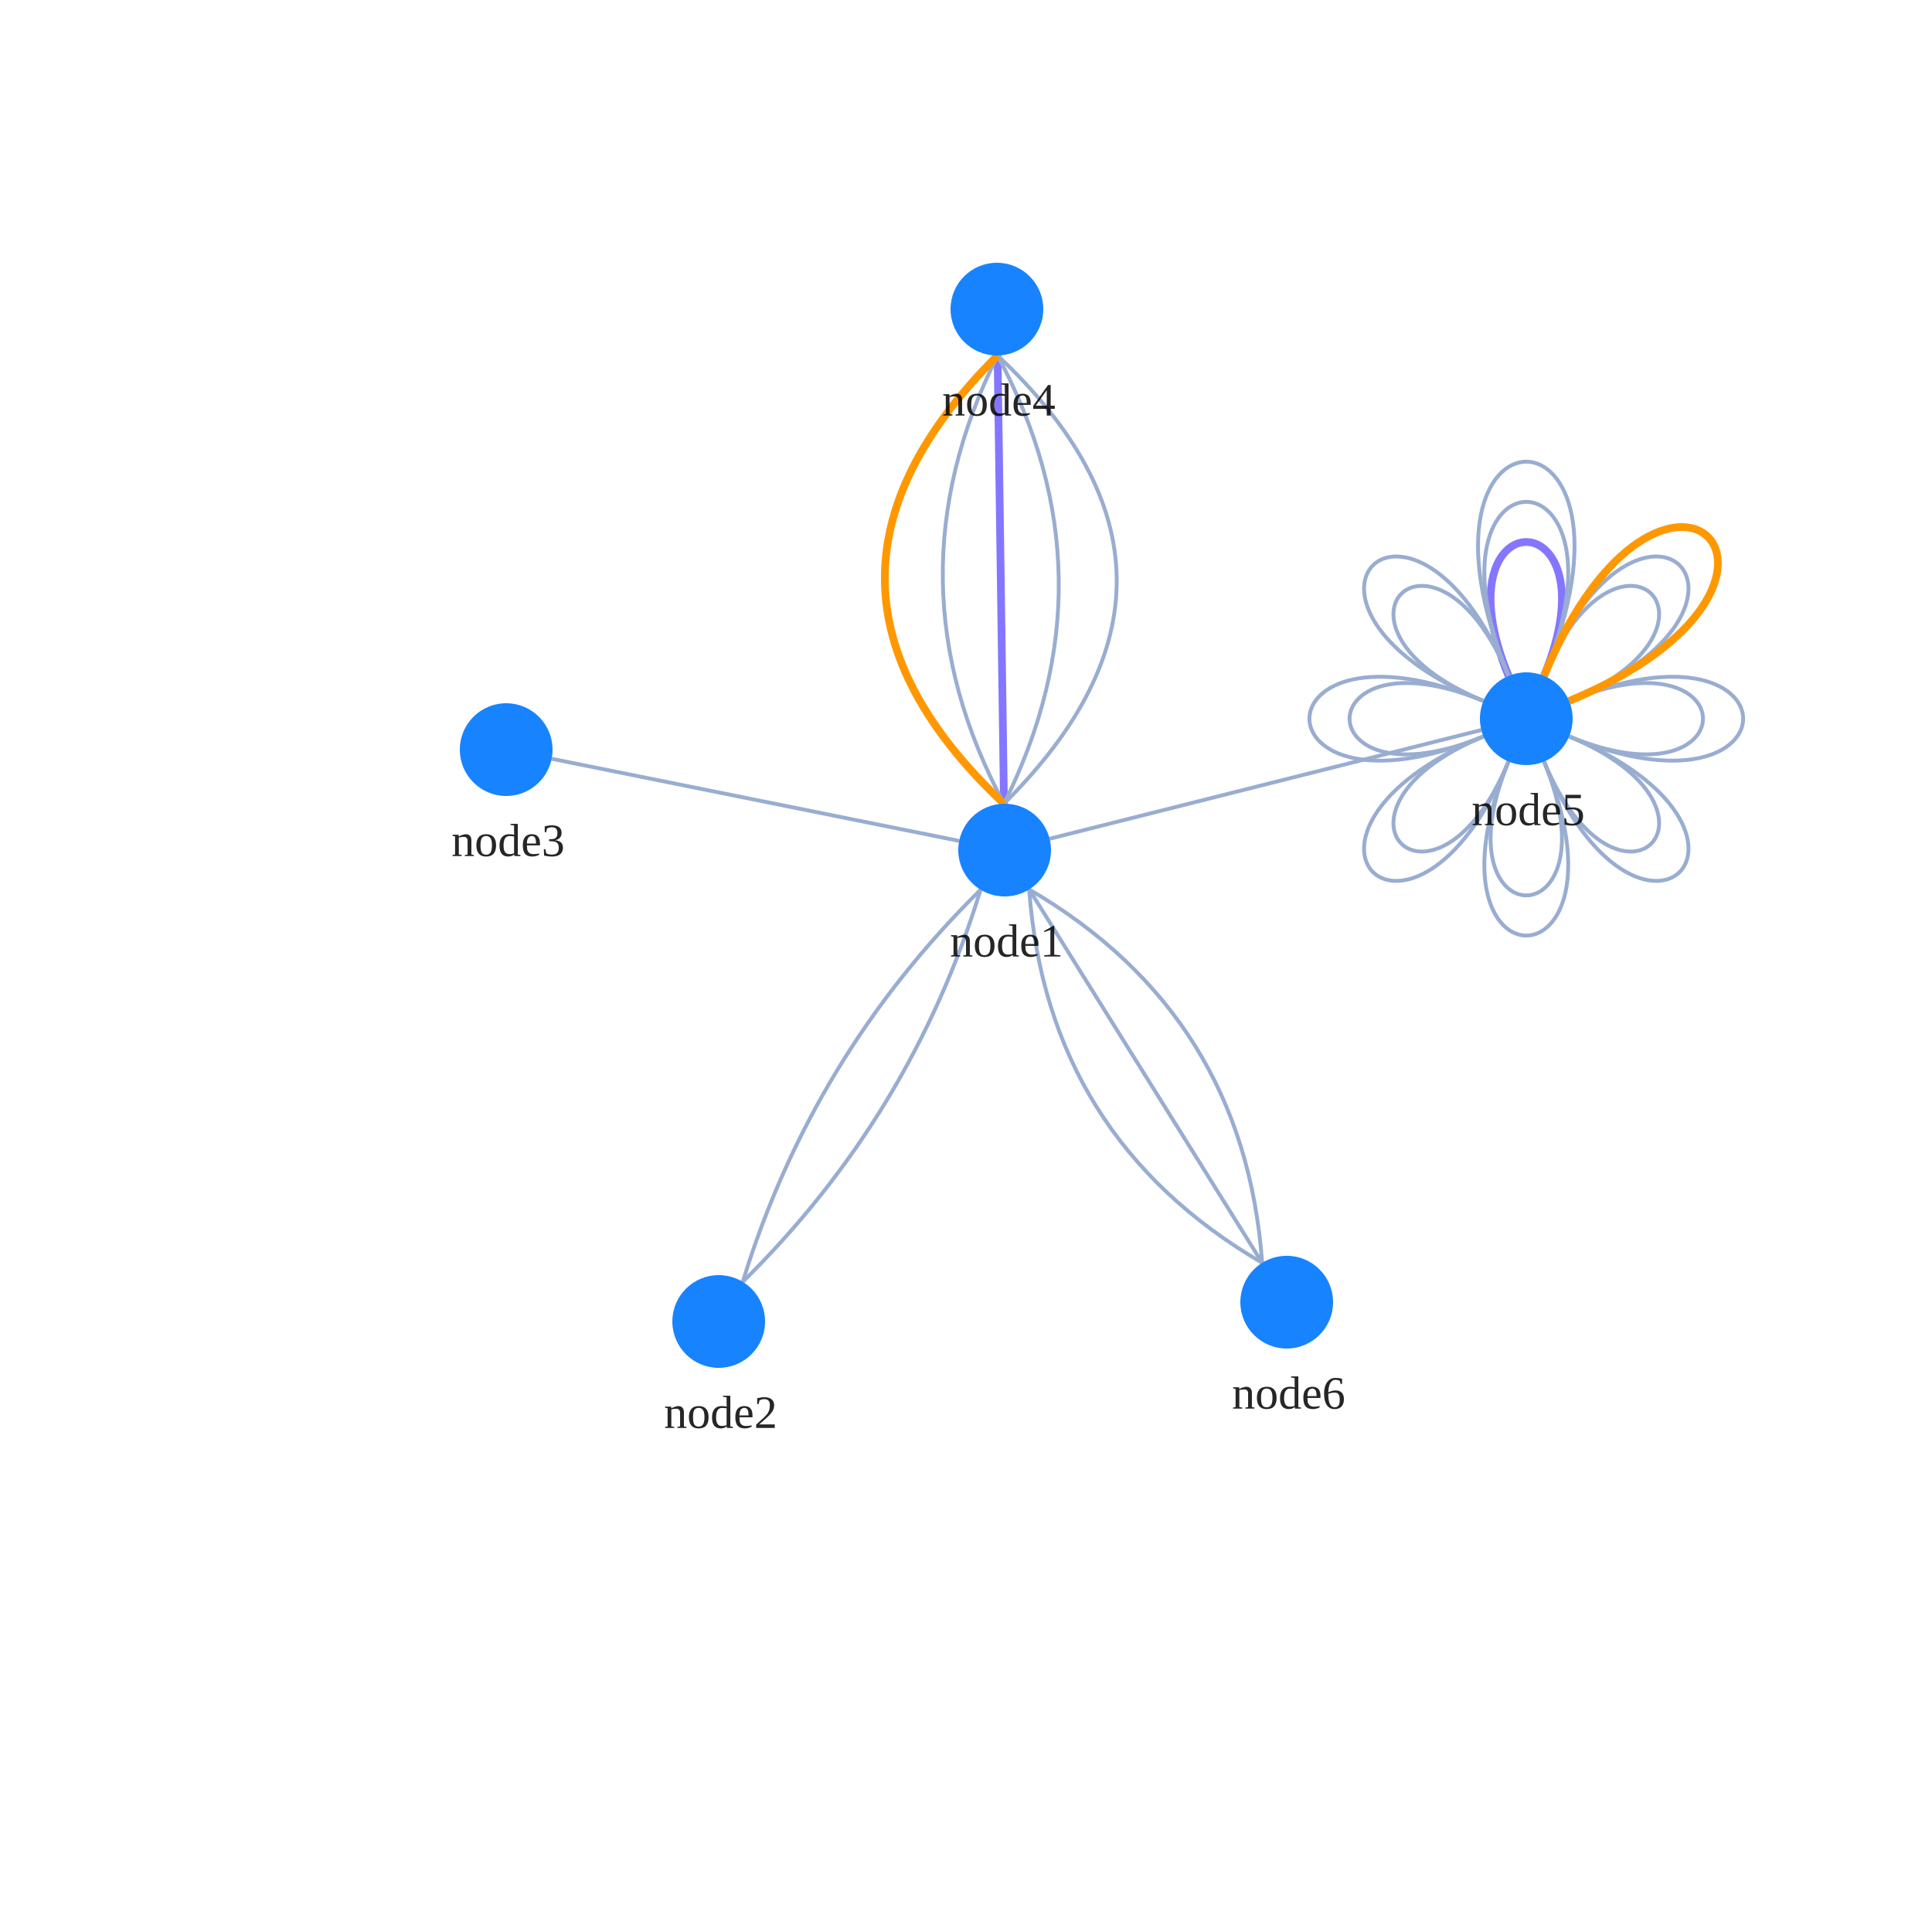
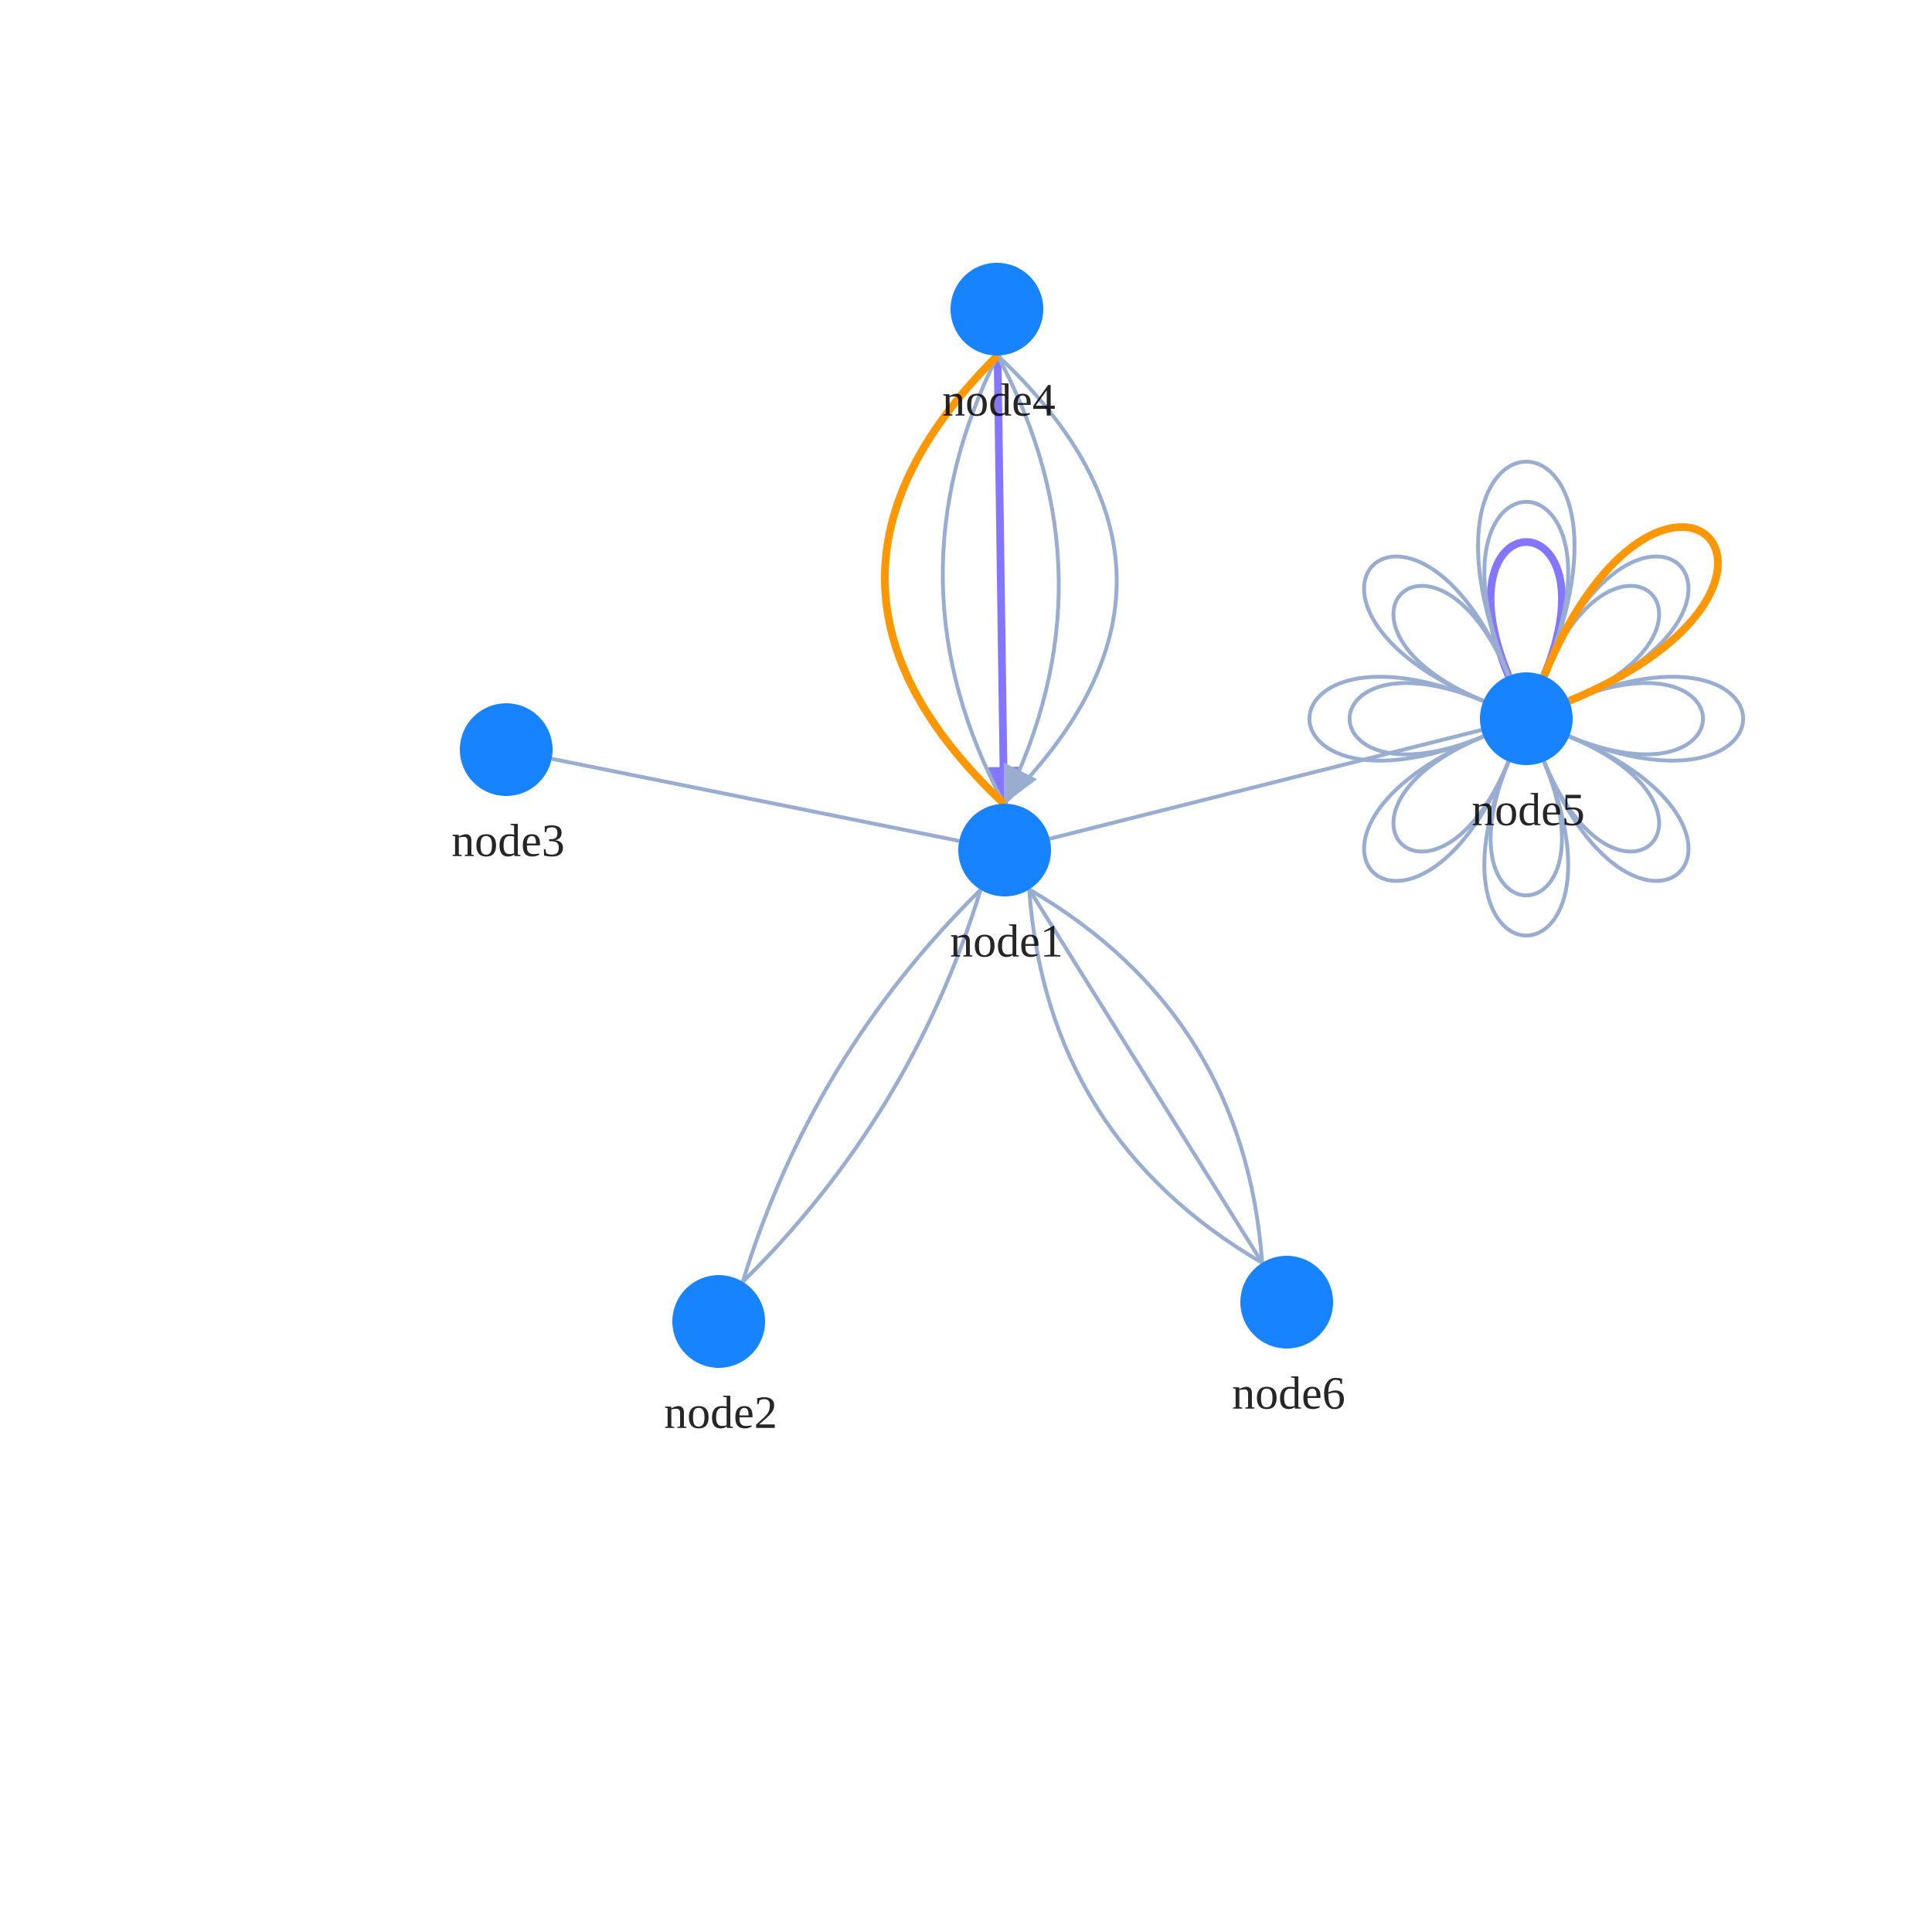
<svg xmlns="http://www.w3.org/2000/svg" width="500" height="500" style="background: transparent; position: absolute; outline: none;" color-interpolation-filters="sRGB" tabindex="1">
  <defs />
  <g id="g-svg-camera" transform="matrix(1,0,0,1,0,0)">
    <g id="g-root" fill="none" transform="matrix(1,0,0,1,0,0)">
      <g id="g-svg-7" fill="none" transform="matrix(1,0,0,1,0,0)" />
      <g id="g-svg-6" fill="none" transform="matrix(1,0,0,1,0,0)">
-         <g id="edge1" fill="none" marker-start="false" marker-end="false" transform="matrix(1,0,0,1,0,0)">
-           <g id="edge1" fill="none" marker-start="false" marker-end="false" stroke="transparent" stroke-width="4" />
+         <g id="edge1" fill="none" marker-start="true" marker-end="false" transform="matrix(1,0,0,1,0,0)">
+           <g id="edge1" fill="none" marker-start="true" marker-end="false" stroke="transparent" stroke-width="4" />
          <g transform="matrix(1,0,0,1,258.1714,91.99878)">
-             <path id="key" fill="none" d="M 1.657,116.002 Q 0.829 58.001,0 0" stroke-width="2" stroke="rgba(133,118,255,1)" />
-             <path id="key" fill="none" d="M 8.351,116.002 Q -7.476 58.215,6.694 0" stroke-width="4" stroke="transparent" />
-           </g>
-         </g>
-         <g id="edge2" fill="none" marker-start="false" marker-end="false" transform="matrix(1,0,0,1,0,0)">
-           <g id="edge2" fill="none" marker-start="false" marker-end="false" stroke="transparent" stroke-width="3" />
+             <path id="key" fill="none" d="M 1.586,111.003 L 1.657,116.002 Q 0.829 58.001,0 0" stroke-width="2" stroke="rgba(133,118,255,1)" />
+             <path id="key" fill="none" d="M 7.03,111.18 L 8.351,116.002 Q -7.476 58.215,6.694 0" stroke-width="4" stroke="transparent" />
+             <g transform="matrix(-0.014284,-0.999898,0.999898,-0.014284,1.585757,111.003)">
+               <path id="g-svg-35" fill="rgba(133,118,255,1)" d="M 0,4 L 8,0 L 8,8 Z" transform="translate(-4,-4)" stroke-width="1" stroke="rgba(133,118,255,1)" width="8" height="8" stroke-dasharray="0,0" />
+               <path id="g-svg-35" fill="transparent" d="M 0,4 L 8,0 L 8,8 Z" transform="translate(-4,-4)" stroke-width="3" stroke="transparent" width="8" height="8" stroke-dasharray="0,0" />
+             </g>
+           </g>
+         </g>
+         <g id="edge2" fill="none" marker-start="false" marker-end="true" transform="matrix(1,0,0,1,0,0)">
+           <g id="edge2" fill="none" marker-start="false" marker-end="true" stroke="transparent" stroke-width="3" />
          <g transform="matrix(1,0,0,1,258.1714,91.99878)">
-             <path id="key" fill="none" d="M 0,0 Q 30.826 57.573,1.657 116.002" stroke-width="1" stroke="rgba(153,173,209,1)" />
-             <path id="key" fill="none" d="M 0,0 Q 15.827 57.787,1.657 116.002" stroke-width="3" stroke="transparent" />
+             <path id="key" fill="none" d="M 0,0 Q 30.826 57.573,1.657 116.002 L 3.89,111.529" stroke-width="1" stroke="rgba(153,173,209,1)" />
+             <path id="key" fill="none" d="M 0,0 Q 15.827 57.787,1.657 116.002 L 2.84,111.144" stroke-width="3" stroke="transparent" />
+             <g transform="matrix(0.446644,-0.894712,0.894712,0.446644,3.890396,111.5289)">
+               <path id="g-svg-39" fill="rgba(153,173,209,1)" d="M 0,4 L 8,0 L 8,8 Z" transform="translate(-4,-4)" stroke-width="1" stroke="rgba(153,173,209,1)" width="8" height="8" stroke-dasharray="0,0" />
+               <path id="g-svg-39" fill="transparent" d="M 0,4 L 8,0 L 8,8 Z" transform="translate(-4,-4)" stroke-width="3" stroke="transparent" width="8" height="8" stroke-dasharray="0,0" />
+             </g>
          </g>
        </g>
        <g id="edge3" fill="none" marker-start="false" marker-end="false" transform="matrix(1,0,0,1,0,0)">
          <g id="edge3" fill="none" marker-start="false" marker-end="false" stroke="transparent" stroke-width="3" />
          <g transform="matrix(1,0,0,1,243.9901,91.99878)">
            <path id="key" fill="none" d="M 14.181,0 Q -14.987 58.43,15.839 116.002" stroke-width="1" stroke="rgba(153,173,209,1)" />
            <path id="key" fill="none" d="M 21.677,0 Q -22.49 58.644,23.334 116.002" stroke-width="3" stroke="transparent" />
          </g>
        </g>
        <g id="edge4" fill="none" marker-start="false" marker-end="false" transform="matrix(1,0,0,1,0,0)">
          <g id="edge4" fill="none" marker-start="false" marker-end="false" stroke="transparent" stroke-width="3" />
          <g transform="matrix(1,0,0,1,258.1714,91.99878)">
            <path id="key" fill="none" d="M 1.657,116.002 Q 60.822 57.144,0 0" stroke-width="1" stroke="rgba(153,173,209,1)" />
            <path id="key" fill="none" d="M 1.657,116.002 Q 45.824 57.358,0 0" stroke-width="3" stroke="transparent" />
          </g>
        </g>
        <g id="edge5" fill="none" marker-start="false" marker-end="false" transform="matrix(1,0,0,1,0,0)">
          <g id="edge5" fill="none" marker-start="false" marker-end="false" stroke="transparent" stroke-width="3" />
          <g transform="matrix(1,0,0,1,192.2233,230.2601)">
            <path id="key" fill="none" d="M 61.553,0 Q 43.602 58.519,0 101.48" stroke-width="1" stroke="rgba(153,173,209,1)" />
            <path id="key" fill="none" d="M 61.553,0 Q 43.602 58.519,0 101.48" stroke-width="3" stroke="transparent" />
          </g>
        </g>
        <g id="edge6" fill="none" marker-start="false" marker-end="false" transform="matrix(1,0,0,1,0,0)">
          <g id="edge6" fill="none" marker-start="false" marker-end="false" stroke="transparent" stroke-width="3" />
          <g transform="matrix(1,0,0,1,192.2233,230.2601)">
            <path id="key" fill="none" d="M 61.553,0 Q 17.952 42.961,0 101.48" stroke-width="1" stroke="rgba(153,173,209,1)" />
            <path id="key" fill="none" d="M 61.553,0 Q 17.952 42.961,0 101.48" stroke-width="3" stroke="transparent" />
          </g>
        </g>
        <g id="edge7" fill="none" marker-start="false" marker-end="false" transform="matrix(1,0,0,1,0,0)">
          <g id="edge7" fill="none" marker-start="false" marker-end="false" stroke="transparent" stroke-width="3" />
          <g transform="matrix(1,0,0,1,142.7634,196.3709)">
            <path id="key" fill="none" d="M 105.473,21.258 Q 52.737 10.629,0 0" stroke-width="1" stroke="rgba(153,173,209,1)" />
            <path id="key" fill="none" d="M 105.473,21.258 Q 52.737 10.629,0 0" stroke-width="3" stroke="transparent" />
          </g>
        </g>
        <g id="edge8" fill="none" marker-start="false" marker-end="false" transform="matrix(1,0,0,1,0,0)">
          <g id="edge8" fill="none" marker-start="false" marker-end="false" stroke="transparent" stroke-width="3" />
          <g transform="matrix(1,0,0,1,271.6366,188.9307)">
            <path id="key" fill="none" d="M 0,28.139 Q 55.863 14.069,111.727 0" stroke-width="1" stroke="rgba(153,173,209,1)" />
            <path id="key" fill="none" d="M 0,28.139 Q 55.863 14.069,111.727 0" stroke-width="3" stroke="transparent" />
          </g>
        </g>
        <g id="edge9" fill="none" marker-start="false" marker-end="false" transform="matrix(1,0,0,1,0,0)">
          <g id="edge9" fill="none" marker-start="false" marker-end="false" stroke="transparent" stroke-width="3" />
          <g transform="matrix(1,0,0,1,266.3522,230.1809)">
            <path id="key" fill="none" d="M 0,0 Q 30.148 48.319,60.296 96.638" stroke-width="1" stroke="rgba(153,173,209,1)" />
            <path id="key" fill="none" d="M 0,0 Q 30.148 48.319,60.296 96.638" stroke-width="3" stroke="transparent" />
          </g>
        </g>
        <g id="edge10" fill="none" marker-start="false" marker-end="false" transform="matrix(1,0,0,1,0,0)">
          <g id="edge10" fill="none" marker-start="false" marker-end="false" stroke="transparent" stroke-width="3" />
          <g transform="matrix(1,0,0,1,266.3522,230.1809)">
            <path id="key" fill="none" d="M 0,0 Q 4.696 64.2,60.296 96.638" stroke-width="1" stroke="rgba(153,173,209,1)" />
            <path id="key" fill="none" d="M 0,0 Q 4.696 64.2,60.296 96.638" stroke-width="3" stroke="transparent" />
          </g>
        </g>
        <g id="edge11" fill="none" marker-start="false" marker-end="false" transform="matrix(1,0,0,1,0,0)">
          <g id="edge11" fill="none" marker-start="false" marker-end="false" stroke="transparent" stroke-width="3" />
          <g transform="matrix(1,0,0,1,266.3522,230.1809)">
            <path id="key" fill="none" d="M 0,0 Q 55.6 32.439,60.296 96.638" stroke-width="1" stroke="rgba(153,173,209,1)" />
            <path id="key" fill="none" d="M 0,0 Q 55.6 32.439,60.296 96.638" stroke-width="3" stroke="transparent" />
          </g>
        </g>
        <g id="loop1" fill="none" marker-start="false" marker-end="false" transform="matrix(1,0,0,1,0,0)">
          <g id="loop1" fill="none" marker-start="false" marker-end="false" stroke="transparent" stroke-width="4" />
          <g transform="matrix(1,0,0,1,385.7661,140.268)">
            <path id="key" fill="none" d="M 4.642,34.645 C -14.493 -11.548,32.96 -11.548,13.826 34.645" stroke-width="2" stroke="rgba(133,118,255,1)" />
            <path id="key" fill="none" d="M 4.642,34.645 C -14.493 -11.548,32.96 -11.548,13.826 34.645" stroke-width="4" stroke="transparent" />
          </g>
        </g>
        <g id="loop2" fill="none" marker-start="false" marker-end="false" transform="matrix(1,0,0,1,0,0)">
          <g id="loop2" fill="none" marker-start="false" marker-end="false" stroke="transparent" stroke-width="3" />
          <g transform="matrix(1,0,0,1,399.5922,151.6207)">
            <path id="key" fill="none" d="M 0,23.293 C 19.134 -22.901,52.688 10.653,6.494 29.787" stroke-width="1" stroke="rgba(153,173,209,1)" />
            <path id="key" fill="none" d="M 0,23.293 C 19.134 -22.901,52.688 10.653,6.494 29.787" stroke-width="3" stroke="transparent" />
          </g>
        </g>
        <g id="loop3" fill="none" marker-start="false" marker-end="false" transform="matrix(1,0,0,1,0,0)">
          <g id="loop3" fill="none" marker-start="false" marker-end="false" stroke="transparent" stroke-width="3" />
          <g transform="matrix(1,0,0,1,406.0865,176.7662)">
            <path id="key" fill="none" d="M 0,4.642 C 46.194 -14.493,46.194 32.96,0 13.826" stroke-width="1" stroke="rgba(153,173,209,1)" />
            <path id="key" fill="none" d="M 0,4.642 C 46.194 -14.493,46.194 32.96,0 13.826" stroke-width="3" stroke="transparent" />
          </g>
        </g>
        <g id="loop4" fill="none" marker-start="false" marker-end="false" transform="matrix(1,0,0,1,0,0)">
          <g id="loop4" fill="none" marker-start="false" marker-end="false" stroke="transparent" stroke-width="3" />
          <g transform="matrix(1,0,0,1,399.5922,190.5922)">
            <path id="key" fill="none" d="M 6.494,0 C 52.688 19.134,19.134 52.688,0 6.494" stroke-width="1" stroke="rgba(153,173,209,1)" />
            <path id="key" fill="none" d="M 6.494,0 C 52.688 19.134,19.134 52.688,0 6.494" stroke-width="3" stroke="transparent" />
          </g>
        </g>
        <g id="loop5" fill="none" marker-start="false" marker-end="false" transform="matrix(1,0,0,1,0,0)">
          <g id="loop5" fill="none" marker-start="false" marker-end="false" stroke="transparent" stroke-width="3" />
          <g transform="matrix(1,0,0,1,385.7661,197.0865)">
            <path id="key" fill="none" d="M 13.826,0 C 32.96 46.194,-14.493 46.194,4.642 0" stroke-width="1" stroke="rgba(153,173,209,1)" />
            <path id="key" fill="none" d="M 13.826,0 C 32.96 46.194,-14.493 46.194,4.642 0" stroke-width="3" stroke="transparent" />
          </g>
        </g>
        <g id="loop6" fill="none" marker-start="false" marker-end="false" transform="matrix(1,0,0,1,0,0)">
          <g id="loop6" fill="none" marker-start="false" marker-end="false" stroke="transparent" stroke-width="3" />
          <g transform="matrix(1,0,0,1,360.6207,190.5922)">
            <path id="key" fill="none" d="M 29.787,6.494 C 10.653 52.688,-22.901 19.134,23.293 0" stroke-width="1" stroke="rgba(153,173,209,1)" />
            <path id="key" fill="none" d="M 29.787,6.494 C 10.653 52.688,-22.901 19.134,23.293 0" stroke-width="3" stroke="transparent" />
          </g>
        </g>
        <g id="loop7" fill="none" marker-start="false" marker-end="false" transform="matrix(1,0,0,1,0,0)">
          <g id="loop7" fill="none" marker-start="false" marker-end="false" stroke="transparent" stroke-width="3" />
          <g transform="matrix(1,0,0,1,349.268,176.7662)">
            <path id="key" fill="none" d="M 34.645,13.826 C -11.548 32.96,-11.548 -14.493,34.645 4.642" stroke-width="1" stroke="rgba(153,173,209,1)" />
            <path id="key" fill="none" d="M 34.645,13.826 C -11.548 32.96,-11.548 -14.493,34.645 4.642" stroke-width="3" stroke="transparent" />
          </g>
        </g>
        <g id="loop8" fill="none" marker-start="false" marker-end="false" transform="matrix(1,0,0,1,0,0)">
          <g id="loop8" fill="none" marker-start="false" marker-end="false" stroke="transparent" stroke-width="3" />
          <g transform="matrix(1,0,0,1,360.6207,151.6207)">
            <path id="key" fill="none" d="M 23.293,29.787 C -22.901 10.653,10.653 -22.901,29.787 23.293" stroke-width="1" stroke="rgba(153,173,209,1)" />
            <path id="key" fill="none" d="M 23.293,29.787 C -22.901 10.653,10.653 -22.901,29.787 23.293" stroke-width="3" stroke="transparent" />
          </g>
        </g>
        <g id="loop9" fill="none" marker-start="false" marker-end="false" transform="matrix(1,0,0,1,0,0)">
          <g id="loop9" fill="none" marker-start="false" marker-end="false" stroke="transparent" stroke-width="3" />
          <g transform="matrix(1,0,0,1,384.1439,129.8743)">
            <path id="key" fill="none" d="M 6.264,45.039 C -18.611 -15.013,40.323 -15.013,15.448 45.039" stroke-width="1" stroke="rgba(153,173,209,1)" />
            <path id="key" fill="none" d="M 6.264,45.039 C -18.611 -15.013,40.323 -15.013,15.448 45.039" stroke-width="3" stroke="transparent" />
          </g>
        </g>
        <g id="loop10" fill="none" marker-start="false" marker-end="false" transform="matrix(1,0,0,1,0,0)">
          <g id="loop10" fill="none" marker-start="false" marker-end="false" stroke="transparent" stroke-width="3" />
          <g transform="matrix(1,0,0,1,399.5922,144.0171)">
            <path id="key" fill="none" d="M 0,30.896 C 24.874 -29.156,66.547 12.516,6.494 37.391" stroke-width="1" stroke="rgba(153,173,209,1)" />
            <path id="key" fill="none" d="M 0,30.896 C 24.874 -29.156,66.547 12.516,6.494 37.391" stroke-width="3" stroke="transparent" />
          </g>
        </g>
        <g id="loop11" fill="none" marker-start="false" marker-end="false" transform="matrix(1,0,0,1,0,0)">
          <g id="loop11" fill="none" marker-start="false" marker-end="false" stroke="transparent" stroke-width="3" />
          <g transform="matrix(1,0,0,1,406.0865,175.1439)">
            <path id="key" fill="none" d="M 0,6.264 C 60.052 -18.611,60.052 40.323,0 15.448" stroke-width="1" stroke="rgba(153,173,209,1)" />
            <path id="key" fill="none" d="M 0,6.264 C 60.052 -18.611,60.052 40.323,0 15.448" stroke-width="3" stroke="transparent" />
          </g>
        </g>
        <g id="loop12" fill="none" marker-start="false" marker-end="false" transform="matrix(1,0,0,1,0,0)">
          <g id="loop12" fill="none" marker-start="false" marker-end="false" stroke="transparent" stroke-width="3" />
          <g transform="matrix(1,0,0,1,399.5922,190.5922)">
            <path id="key" fill="none" d="M 6.494,0 C 66.547 24.874,24.874 66.547,0 6.494" stroke-width="1" stroke="rgba(153,173,209,1)" />
            <path id="key" fill="none" d="M 6.494,0 C 66.547 24.874,24.874 66.547,0 6.494" stroke-width="3" stroke="transparent" />
          </g>
        </g>
        <g id="loop13" fill="none" marker-start="false" marker-end="false" transform="matrix(1,0,0,1,0,0)">
          <g id="loop13" fill="none" marker-start="false" marker-end="false" stroke="transparent" stroke-width="3" />
          <g transform="matrix(1,0,0,1,384.1439,197.0865)">
            <path id="key" fill="none" d="M 15.448,0 C 40.323 60.052,-18.611 60.052,6.264 0" stroke-width="1" stroke="rgba(153,173,209,1)" />
            <path id="key" fill="none" d="M 15.448,0 C 40.323 60.052,-18.611 60.052,6.264 0" stroke-width="3" stroke="transparent" />
          </g>
        </g>
        <g id="loop14" fill="none" marker-start="false" marker-end="false" transform="matrix(1,0,0,1,0,0)">
          <g id="loop14" fill="none" marker-start="false" marker-end="false" stroke="transparent" stroke-width="3" />
          <g transform="matrix(1,0,0,1,353.0171,190.5922)">
            <path id="key" fill="none" d="M 37.391,6.494 C 12.516 66.547,-29.156 24.874,30.896 0" stroke-width="1" stroke="rgba(153,173,209,1)" />
            <path id="key" fill="none" d="M 37.391,6.494 C 12.516 66.547,-29.156 24.874,30.896 0" stroke-width="3" stroke="transparent" />
          </g>
        </g>
        <g id="loop15" fill="none" marker-start="false" marker-end="false" transform="matrix(1,0,0,1,0,0)">
          <g id="loop15" fill="none" marker-start="false" marker-end="false" stroke="transparent" stroke-width="3" />
          <g transform="matrix(1,0,0,1,338.8743,175.1439)">
            <path id="key" fill="none" d="M 45.039,15.448 C -15.013 40.323,-15.013 -18.611,45.039 6.264" stroke-width="1" stroke="rgba(153,173,209,1)" />
            <path id="key" fill="none" d="M 45.039,15.448 C -15.013 40.323,-15.013 -18.611,45.039 6.264" stroke-width="3" stroke="transparent" />
          </g>
        </g>
        <g id="loop16" fill="none" marker-start="false" marker-end="false" transform="matrix(1,0,0,1,0,0)">
          <g id="loop16" fill="none" marker-start="false" marker-end="false" stroke="transparent" stroke-width="3" />
          <g transform="matrix(1,0,0,1,353.0171,144.0171)">
            <path id="key" fill="none" d="M 30.896,37.391 C -29.156 12.516,12.516 -29.156,37.391 30.896" stroke-width="1" stroke="rgba(153,173,209,1)" />
            <path id="key" fill="none" d="M 30.896,37.391 C -29.156 12.516,12.516 -29.156,37.391 30.896" stroke-width="3" stroke="transparent" />
          </g>
        </g>
        <g id="loop17" fill="none" marker-start="false" marker-end="false" transform="matrix(1,0,0,1,0,0)">
          <g id="loop17" fill="none" marker-start="false" marker-end="false" stroke="transparent" stroke-width="3" />
          <g transform="matrix(1,0,0,1,382.5101,119.4807)">
            <path id="key" fill="none" d="M 7.898,55.433 C -22.717 -18.478,47.697 -18.478,17.082 55.433" stroke-width="1" stroke="rgba(153,173,209,1)" />
            <path id="key" fill="none" d="M 7.898,55.433 C -22.717 -18.478,47.697 -18.478,17.082 55.433" stroke-width="3" stroke="transparent" />
          </g>
        </g>
        <g id="new-edge" fill="none" marker-start="false" marker-end="false" transform="matrix(1,0,0,1,0,0)">
          <g id="new-edge" fill="none" marker-start="false" marker-end="false" stroke="transparent" stroke-width="4" />
          <g transform="matrix(1,0,0,1,228.9973,91.99878)">
            <path id="key" fill="none" d="M 30.831,116.002 Q -29.991 58.858,29.174 0" stroke-width="2" stroke="rgba(255,152,0,1)" />
            <path id="key" fill="none" d="M 30.831,116.002 Q -29.991 58.858,29.174 0" stroke-width="4" stroke="transparent" />
          </g>
        </g>
        <g id="new-loop" fill="none" marker-start="false" marker-end="false" transform="matrix(1,0,0,1,0,0)">
          <g id="new-loop" fill="none" marker-start="false" marker-end="false" stroke="transparent" stroke-width="4" />
          <g transform="matrix(1,0,0,1,399.5922,136.3997)">
            <path id="key" fill="none" d="M 0,38.514 C 30.615 -35.397,80.405 14.393,6.494 45.008" stroke-width="2" stroke="rgba(255,152,0,1)" />
            <path id="key" fill="none" d="M 0,38.514 C 30.615 -35.397,80.405 14.393,6.494 45.008" stroke-width="4" stroke="transparent" />
          </g>
        </g>
      </g>
      <g id="g-svg-5" fill="none" transform="matrix(1,0,0,1,0,0)">
        <g id="node1" fill="none" transform="matrix(1,0,0,1,260,220)">
          <g transform="matrix(1,0,0,1,0,0)">
            <circle id="key" fill="rgba(23,131,255,1)" transform="translate(-12,-12)" cx="12" cy="12" stroke-width="0" stroke="rgba(0,0,0,1)" r="12" />
          </g>
          <g id="label" fill="none" transform="matrix(1,0,0,1,0,12)">
            <g transform="matrix(1,0,0,1,0,0)">
              <text id="text" fill="rgba(0,0,0,0.851)" dominant-baseline="central" paint-order="stroke" dx="0.5" dy="11.5px" font-size="12" text-anchor="middle" font-weight="400">
                node1
              </text>
            </g>
          </g>
        </g>
        <g id="node2" fill="none" transform="matrix(1,0,0,1,186,342)">
          <g transform="matrix(1,0,0,1,0,0)">
            <circle id="key" fill="rgba(23,131,255,1)" transform="translate(-12,-12)" cx="12" cy="12" stroke-width="0" stroke="rgba(0,0,0,1)" r="12" />
          </g>
          <g id="label" fill="none" transform="matrix(1,0,0,1,0,12)">
            <g transform="matrix(1,0,0,1,0,0)">
              <text id="text" fill="rgba(0,0,0,0.851)" dominant-baseline="central" paint-order="stroke" dx="0.5" dy="11.5px" font-size="12" text-anchor="middle" font-weight="400">
                node2
              </text>
            </g>
          </g>
        </g>
        <g id="node3" fill="none" transform="matrix(1,0,0,1,131,194)">
          <g transform="matrix(1,0,0,1,0,0)">
            <circle id="key" fill="rgba(23,131,255,1)" transform="translate(-12,-12)" cx="12" cy="12" stroke-width="0" stroke="rgba(0,0,0,1)" r="12" />
          </g>
          <g id="label" fill="none" transform="matrix(1,0,0,1,0,12)">
            <g transform="matrix(1,0,0,1,0,0)">
              <text id="text" fill="rgba(0,0,0,0.851)" dominant-baseline="central" paint-order="stroke" dx="0.5" dy="11.5px" font-size="12" text-anchor="middle" font-weight="400">
                node3
              </text>
            </g>
          </g>
        </g>
        <g id="node4" fill="none" transform="matrix(1,0,0,1,258,80)">
          <g transform="matrix(1,0,0,1,0,0)">
            <circle id="key" fill="rgba(23,131,255,1)" transform="translate(-12,-12)" cx="12" cy="12" stroke-width="0" stroke="rgba(0,0,0,1)" r="12" />
          </g>
          <g id="label" fill="none" transform="matrix(1,0,0,1,0,12)">
            <g transform="matrix(1,0,0,1,0,0)">
              <text id="text" fill="rgba(0,0,0,0.851)" dominant-baseline="central" paint-order="stroke" dx="0.5" dy="11.5px" font-size="12" text-anchor="middle" font-weight="400">
                node4
              </text>
            </g>
          </g>
        </g>
        <g id="node5" fill="none" transform="matrix(1,0,0,1,395,186)">
          <g transform="matrix(1,0,0,1,0,0)">
            <circle id="key" fill="rgba(23,131,255,1)" transform="translate(-12,-12)" cx="12" cy="12" stroke-width="0" stroke="rgba(0,0,0,1)" r="12" />
          </g>
          <g id="label" fill="none" transform="matrix(1,0,0,1,0,12)">
            <g transform="matrix(1,0,0,1,0,0)">
              <text id="text" fill="rgba(0,0,0,0.851)" dominant-baseline="central" paint-order="stroke" dx="0.5" dy="11.5px" font-size="12" text-anchor="middle" font-weight="400">
                node5
              </text>
            </g>
          </g>
        </g>
        <g id="node6" fill="none" transform="matrix(1,0,0,1,333,337)">
          <g transform="matrix(1,0,0,1,0,0)">
            <circle id="key" fill="rgba(23,131,255,1)" transform="translate(-12,-12)" cx="12" cy="12" stroke-width="0" stroke="rgba(0,0,0,1)" r="12" />
          </g>
          <g id="label" fill="none" transform="matrix(1,0,0,1,0,12)">
            <g transform="matrix(1,0,0,1,0,0)">
              <text id="text" fill="rgba(0,0,0,0.851)" dominant-baseline="central" paint-order="stroke" dx="0.5" dy="11.5px" font-size="12" text-anchor="middle" font-weight="400">
                node6
              </text>
            </g>
          </g>
        </g>
      </g>
    </g>
  </g>
</svg>
